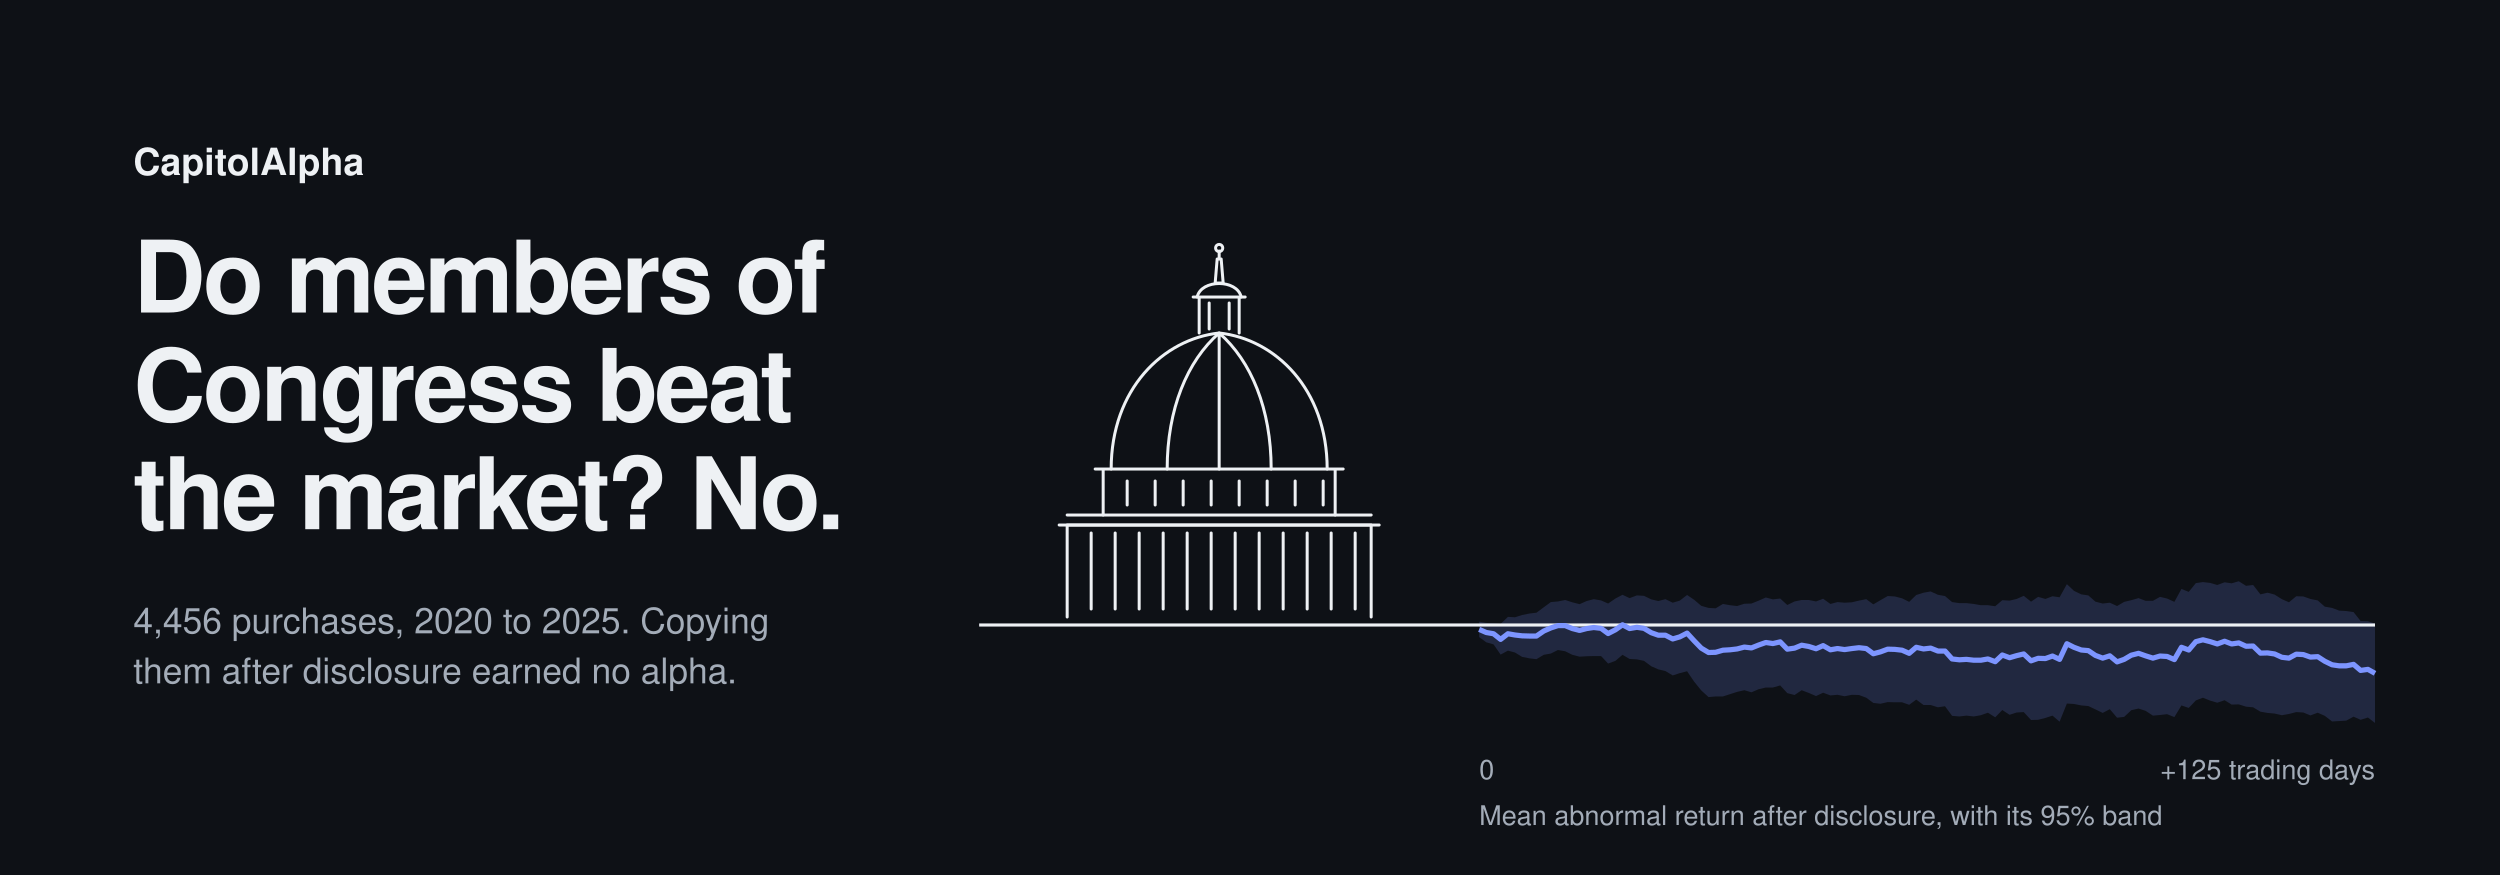
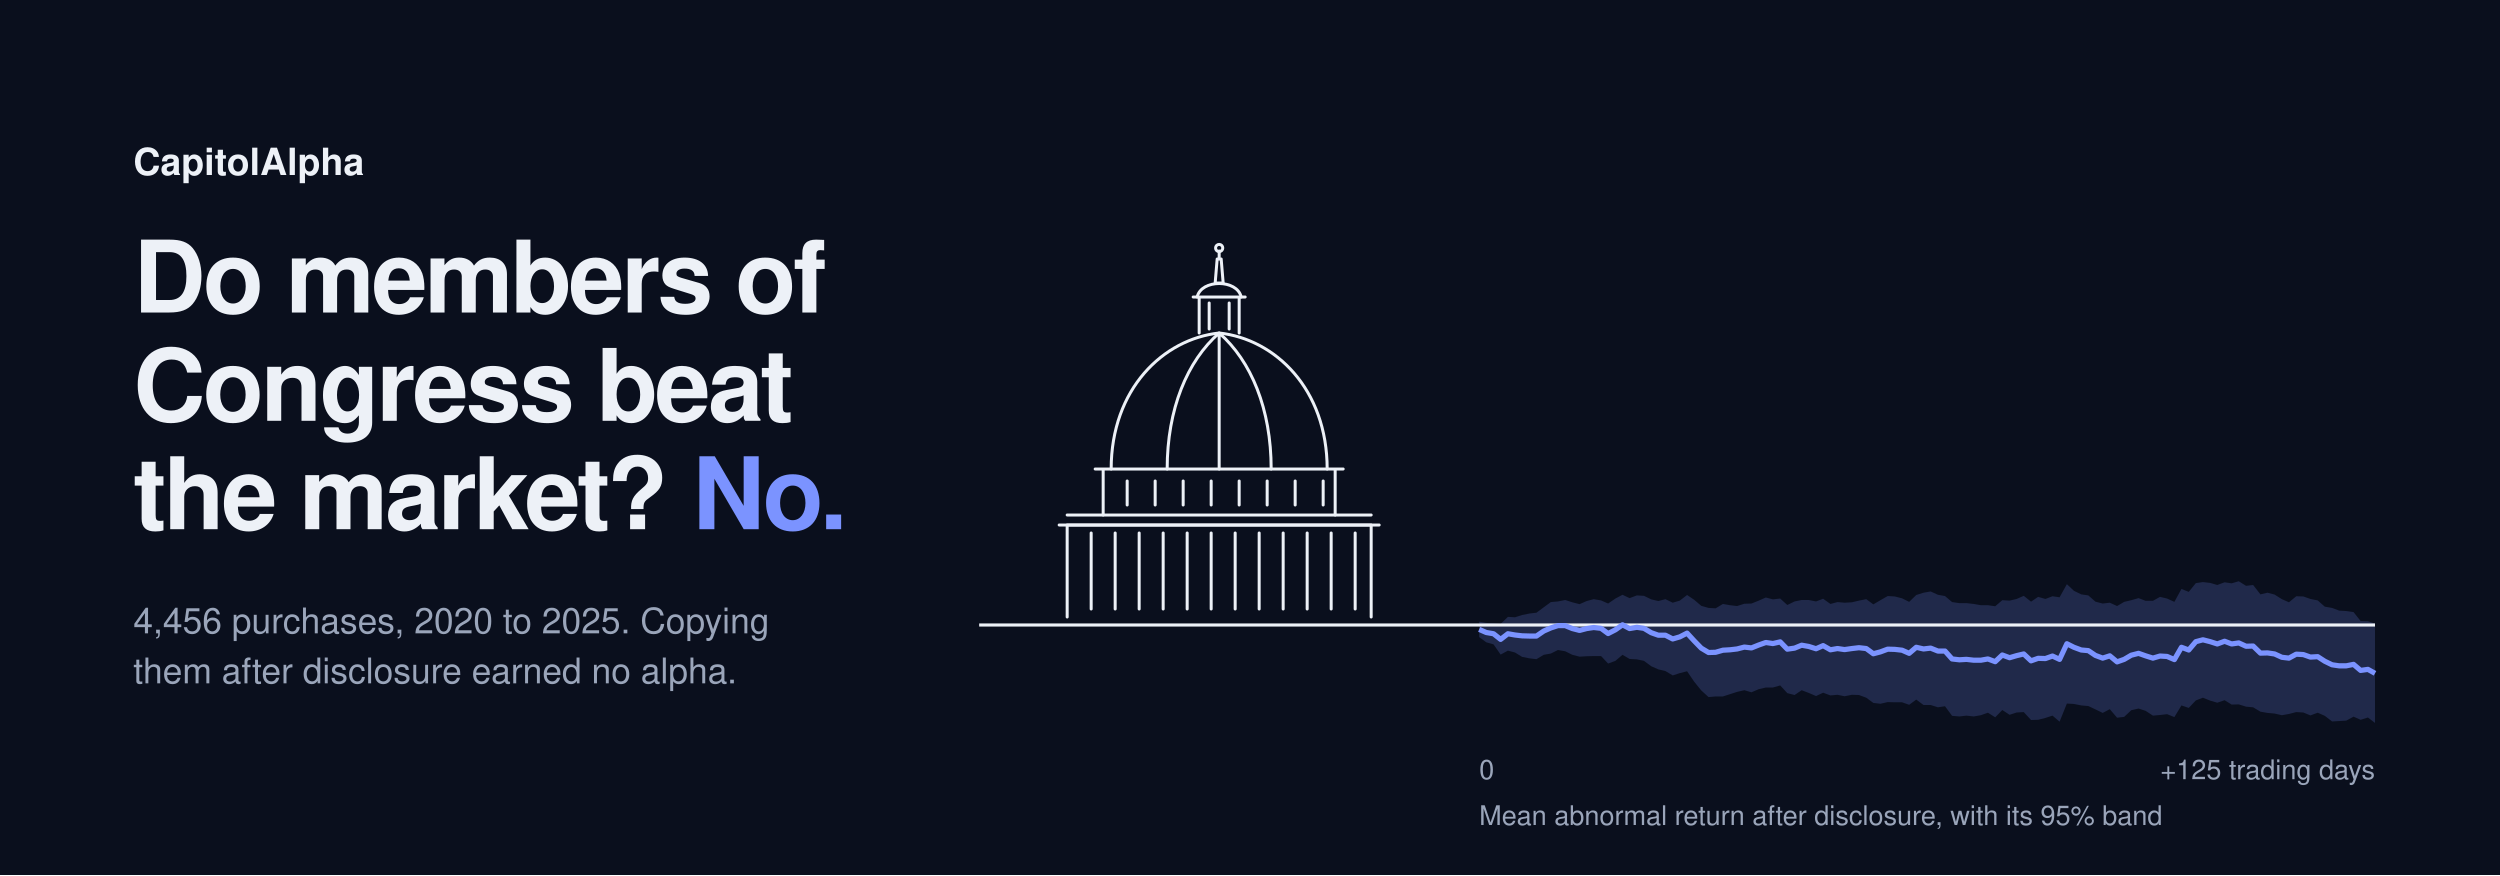
<svg xmlns="http://www.w3.org/2000/svg" width="1200" height="420" viewBox="0 0 1200 420">
-   <rect width="1200" height="420" fill="#0e1116" />
+   <rect width="1200" height="420" fill="#0a0f1d" />
  <g font-family="'Public Sans', 'Helvetica Neue', Helvetica, Arial, sans-serif">
-     <text x="64" y="84" font-size="18" font-weight="700" fill="#eef1f4">CapitolAlpha</text>
-     <text x="64" y="150" font-size="48" font-weight="700" letter-spacing="-1.4" fill="#eef1f4">Do members of</text>
-     <text x="64" y="202" font-size="48" font-weight="700" letter-spacing="-1.4" fill="#eef1f4">Congress beat</text>
-     <text x="64" y="254" font-size="48" font-weight="700" letter-spacing="-1.4" fill="#eef1f4">the market? No.</text>
-     <text x="64" y="304" font-size="17" fill="#a3acb8">4,456 purchases, 2020 to 2025. Copying</text>
-     <text x="64" y="328" font-size="17" fill="#a3acb8">them after disclosure earned no alpha.</text>
-     <text x="710" y="374" font-size="13" fill="#a3acb8">0</text>
-     <text x="1140" y="374" font-size="13" text-anchor="end" fill="#a3acb8">+125 trading days</text>
-     <text x="710" y="396" font-size="13" fill="#a3acb8">Mean abnormal return after disclosure, with its 95% band</text>
+     <text x="64" y="84" font-size="18" font-weight="700" fill="#edf1f7">CapitolAlpha</text>
+     <text x="64" y="150" font-size="48" font-weight="700" letter-spacing="-1.4" fill="#edf1f7">Do members of</text>
+     <text x="64" y="202" font-size="48" font-weight="700" letter-spacing="-1.4" fill="#edf1f7">Congress beat</text>
+     <text x="64" y="254" font-size="48" font-weight="700" letter-spacing="-1.4" fill="#edf1f7">the market? <tspan fill="#7b93ff">No.</tspan>
+     </text>
+     <text x="64" y="304" font-size="17" fill="#9aa5ba">4,456 purchases, 2020 to 2025. Copying</text>
+     <text x="64" y="328" font-size="17" fill="#9aa5ba">them after disclosure earned no alpha.</text>
+     <text x="710" y="374" font-size="13" fill="#9aa5ba">0</text>
+     <text x="1140" y="374" font-size="13" text-anchor="end" fill="#9aa5ba">+125 trading days</text>
+     <text x="710" y="396" font-size="13" fill="#9aa5ba">Mean abnormal return after disclosure, with its 95% band</text>
  </g>
-   <g transform="translate(470 108) scale(0.96)" fill="none" stroke="#eef1f4" stroke-width="1.5" stroke-linecap="round" stroke-linejoin="round">
+   <g transform="translate(470 108) scale(0.96)" fill="none" stroke="#edf1f7" stroke-width="1.5" stroke-linecap="round" stroke-linejoin="round">
    <path id="drum-base" d="M44 196 V150 H196 V196" />
    <path id="drum-cornice" d="M40 150 H200 M44 145 H196" />
    <path id="drum-columns" d="M56 192 V154 M68 192 V154 M80 192 V154 M92 192 V154 M104 192 V154 M116 192 V154 M128 192 V154 M140 192 V154 M152 192 V154 M164 192 V154 M176 192 V154 M188 192 V154" />
    <path id="attic" d="M62 145 V122 H178 V145 M58 122 H182" />
    <path id="attic-windows" d="M74 140 V128 M88 140 V128 M102 140 V128 M116 140 V128 M130 140 V128 M144 140 V128 M158 140 V128 M172 140 V128" />
    <path id="cupola" d="M66 122 C66 82 92 57 120 54 C148 57 174 82 174 122" />
    <path id="cupola-ribs" d="M94 122 C94 92 104 68 120 54 M146 122 C146 92 136 68 120 54 M120 122 V54" />
    <path id="lantern" d="M110 54 V36 H130 V54 M115 52 V39 M125 52 V39 M107 36 H133" />
    <path id="lantern-cap" d="M109 36 C111 27 129 27 131 36" />
    <path id="statue" d="M118 29 L119 17 H121 L122 29 Z M120 17 V13" />
    <circle id="statue-head" cx="120" cy="11.5" r="1.8" />
  </g>
-   <path d="M710.0,298.4L713.4,299.0L716.9,299.2L720.3,299.5L723.8,296.1L727.2,296.3L730.6,295.2L734.1,294.5L737.5,294.1L741.0,291.5L744.4,289.0L747.8,288.7L751.3,288.0L754.7,289.1L758.2,290.0L761.6,288.5L765.0,287.6L768.5,288.2L771.9,289.7L775.4,287.3L778.8,285.5L782.2,287.1L785.7,285.8L789.1,286.0L792.6,287.7L796.0,288.5L799.4,287.6L802.9,289.3L806.3,288.3L809.8,285.6L813.2,287.9L816.6,290.8L820.1,291.8L823.5,292.0L827.0,289.9L830.4,290.5L833.8,290.9L837.3,289.8L840.7,289.7L844.2,288.3L847.6,286.8L851.0,287.7L854.5,287.3L857.9,290.4L861.4,288.7L864.8,288.0L868.2,288.0L871.7,288.7L875.1,287.4L878.6,289.9L882.0,289.0L885.4,289.3L888.9,289.1L892.3,288.3L895.8,287.6L899.2,290.1L902.6,288.1L906.1,286.1L909.5,286.3L913.0,287.2L916.4,288.9L919.8,285.6L923.3,284.5L926.7,283.9L930.2,285.5L933.6,286.1L937.0,289.0L940.5,289.5L943.9,289.5L947.4,289.9L950.8,290.5L954.2,290.5L957.7,291.0L961.1,288.1L964.6,288.3L968.0,287.5L971.4,286.0L974.9,288.8L978.3,286.5L981.8,287.5L985.2,286.2L988.6,286.7L992.1,280.4L995.5,283.6L999.0,285.3L1002.4,285.8L1005.8,288.8L1009.3,289.7L1012.7,289.3L1016.2,290.9L1019.6,288.9L1023.0,288.1L1026.5,287.1L1029.9,288.4L1033.4,288.4L1036.8,286.5L1040.2,287.3L1043.7,288.9L1047.1,282.7L1050.6,284.1L1054.0,279.9L1057.4,279.4L1060.9,279.8L1064.3,280.8L1067.8,279.5L1071.2,280.0L1074.6,279.0L1078.1,281.2L1081.5,280.8L1085.0,285.3L1088.4,284.5L1091.8,285.4L1095.3,287.6L1098.7,289.1L1102.2,286.2L1105.6,286.3L1109.0,287.5L1112.5,288.2L1115.9,291.2L1119.4,291.8L1122.8,293.1L1126.2,293.3L1129.7,293.8L1133.1,298.1L1136.6,298.2L1140.0,299.3L1140.0,347.0L1136.6,344.4L1133.1,345.5L1129.7,344.0L1126.2,345.9L1122.8,346.1L1119.4,346.3L1115.9,343.6L1112.5,342.1L1109.0,343.4L1105.6,342.0L1102.2,341.8L1098.7,342.7L1095.3,343.3L1091.8,342.5L1088.4,342.2L1085.0,341.6L1081.5,339.5L1078.1,339.2L1074.6,338.1L1071.2,338.2L1067.8,336.1L1064.3,337.3L1060.9,336.3L1057.4,334.9L1054.0,336.2L1050.6,339.8L1047.1,338.6L1043.7,344.2L1040.2,342.8L1036.8,343.2L1033.4,343.5L1029.9,341.2L1026.5,340.1L1023.0,340.9L1019.6,344.1L1016.2,344.5L1012.7,340.4L1009.3,342.2L1005.8,340.5L1002.4,338.9L999.0,338.6L995.5,337.9L992.1,337.7L988.6,346.4L985.2,343.5L981.8,344.6L978.3,345.5L974.9,345.6L971.4,341.8L968.0,342.0L964.6,343.1L961.1,340.8L957.7,344.3L954.2,342.1L950.8,343.3L947.4,343.9L943.9,343.5L940.5,343.9L937.0,343.6L933.6,339.0L930.2,339.5L926.7,338.4L923.3,338.4L919.8,335.8L916.4,338.3L913.0,337.1L909.5,337.1L906.1,337.0L902.6,337.8L899.2,337.4L895.8,334.9L892.3,333.6L888.9,333.5L885.4,334.2L882.0,333.5L878.6,333.8L875.1,332.5L871.7,334.1L868.2,332.6L864.8,331.3L861.4,333.6L857.9,332.7L854.5,329.0L851.0,330.0L847.6,330.0L844.2,330.8L840.7,332.3L837.3,331.3L833.8,332.1L830.4,333.2L827.0,334.3L823.5,334.3L820.1,334.6L816.6,331.4L813.2,327.2L809.8,322.2L806.3,323.1L802.9,324.2L799.4,322.1L796.0,321.3L792.6,319.8L789.1,317.2L785.7,316.5L782.2,316.3L778.8,314.3L775.4,317.2L771.9,318.5L768.5,314.9L765.0,314.9L761.6,315.0L758.2,315.2L754.7,314.3L751.3,312.6L747.8,312.0L744.4,313.7L741.0,314.3L737.5,316.4L734.1,316.0L730.6,315.3L727.2,313.2L723.8,312.3L720.3,314.2L716.9,309.3L713.4,308.3L710.0,305.8Z" fill="rgba(125,149,255,0.18)" />
-   <line x1="470" y1="300" x2="1140" y2="300" stroke="#eef1f4" stroke-width="1.5" />
-   <path d="M710.0,302.1L713.4,303.6L716.9,304.2L720.3,306.9L723.8,304.2L727.2,304.8L730.6,305.2L734.1,305.3L737.5,305.3L741.0,302.9L744.4,301.4L747.8,300.3L751.3,300.3L754.7,301.7L758.2,302.6L761.6,301.7L765.0,301.2L768.5,301.6L771.9,304.1L775.4,302.3L778.8,299.9L782.2,301.7L785.7,301.1L789.1,301.6L792.6,303.7L796.0,304.9L799.4,304.9L802.9,306.7L806.3,305.7L809.8,303.9L813.2,307.6L816.6,311.1L820.1,313.2L823.5,313.1L827.0,312.1L830.4,311.9L833.8,311.5L837.3,310.6L840.7,311.0L844.2,309.6L847.6,308.4L851.0,308.9L854.5,308.1L857.9,311.6L861.4,311.1L864.8,309.7L868.2,310.3L871.7,311.4L875.1,309.9L878.6,311.9L882.0,311.3L885.4,311.8L888.9,311.3L892.3,310.9L895.8,311.3L899.2,313.8L902.6,312.9L906.1,311.6L909.5,311.7L913.0,312.1L916.4,313.6L919.8,310.7L923.3,311.5L926.7,311.1L930.2,312.5L933.6,312.5L937.0,316.3L940.5,316.7L943.9,316.5L947.4,316.9L950.8,316.9L954.2,316.3L957.7,317.6L961.1,314.4L964.6,315.7L968.0,314.7L971.4,313.9L974.9,317.2L978.3,316.0L981.8,316.1L985.2,314.9L988.6,316.5L992.1,309.0L995.5,310.7L999.0,312.0L1002.4,312.3L1005.8,314.6L1009.3,315.9L1012.7,314.8L1016.2,317.7L1019.6,316.5L1023.0,314.5L1026.5,313.6L1029.9,314.8L1033.4,315.9L1036.8,314.9L1040.2,315.1L1043.7,316.6L1047.1,310.7L1050.6,312.0L1054.0,308.0L1057.4,307.1L1060.9,308.0L1064.3,309.1L1067.8,307.8L1071.2,309.1L1074.6,308.6L1078.1,310.2L1081.5,310.1L1085.0,313.5L1088.4,313.4L1091.8,313.9L1095.3,315.5L1098.7,315.9L1102.2,314.0L1105.6,314.2L1109.0,315.4L1112.5,315.2L1115.9,317.4L1119.4,319.1L1122.8,319.6L1126.2,319.6L1129.7,318.9L1133.1,321.8L1136.6,321.3L1140.0,323.2" fill="none" stroke="#7d95ff" stroke-width="2.5" stroke-linejoin="round" />
+   <path d="M710.0,298.4L713.4,299.0L716.9,299.2L720.3,299.5L723.8,296.1L727.2,296.3L730.6,295.2L734.1,294.5L737.5,294.1L741.0,291.5L744.4,289.0L747.8,288.7L751.3,288.0L754.7,289.1L758.2,290.0L761.6,288.5L765.0,287.6L768.5,288.2L771.9,289.7L775.4,287.3L778.8,285.5L782.2,287.1L785.7,285.8L789.1,286.0L792.6,287.7L796.0,288.5L799.4,287.6L802.9,289.3L806.3,288.3L809.8,285.6L813.2,287.9L816.6,290.8L820.1,291.8L823.5,292.0L827.0,289.9L830.4,290.5L833.8,290.9L837.3,289.8L840.7,289.7L844.2,288.3L847.6,286.8L851.0,287.7L854.5,287.3L857.9,290.4L861.4,288.7L864.8,288.0L868.2,288.0L871.7,288.7L875.1,287.4L878.6,289.9L882.0,289.0L885.4,289.3L888.9,289.1L892.3,288.3L895.8,287.6L899.2,290.1L902.6,288.1L906.1,286.1L909.5,286.3L913.0,287.2L916.4,288.9L919.8,285.6L923.3,284.5L926.7,283.9L930.2,285.5L933.6,286.1L937.0,289.0L940.5,289.5L943.9,289.5L947.4,289.9L950.8,290.5L954.2,290.5L957.7,291.0L961.1,288.1L964.6,288.3L968.0,287.5L971.4,286.0L974.9,288.8L978.3,286.5L981.8,287.5L985.2,286.2L988.6,286.7L992.1,280.4L995.5,283.6L999.0,285.3L1002.4,285.8L1005.8,288.8L1009.3,289.7L1012.7,289.3L1016.2,290.9L1019.6,288.9L1023.0,288.1L1026.5,287.1L1029.9,288.4L1033.4,288.4L1036.8,286.5L1040.2,287.3L1043.7,288.9L1047.1,282.7L1050.6,284.1L1054.0,279.9L1057.4,279.4L1060.9,279.8L1064.3,280.8L1067.8,279.5L1071.2,280.0L1074.6,279.0L1078.1,281.2L1081.5,280.8L1085.0,285.3L1088.4,284.5L1091.8,285.4L1095.3,287.6L1098.7,289.1L1102.2,286.2L1105.6,286.3L1109.0,287.5L1112.5,288.2L1115.9,291.2L1119.4,291.8L1122.8,293.1L1126.2,293.3L1129.7,293.8L1133.1,298.1L1136.6,298.2L1140.0,299.3L1140.0,347.0L1136.6,344.4L1133.1,345.5L1129.7,344.0L1126.2,345.9L1122.8,346.1L1119.4,346.3L1115.9,343.6L1112.5,342.1L1109.0,343.4L1105.6,342.0L1102.2,341.8L1098.7,342.7L1095.3,343.3L1091.8,342.5L1088.4,342.2L1085.0,341.6L1081.5,339.5L1078.1,339.2L1074.6,338.1L1071.2,338.2L1067.8,336.1L1064.3,337.3L1060.9,336.3L1057.4,334.9L1054.0,336.2L1050.6,339.8L1047.1,338.6L1043.7,344.2L1040.2,342.8L1036.8,343.2L1033.4,343.5L1029.9,341.2L1026.5,340.1L1023.0,340.9L1019.6,344.1L1016.2,344.5L1012.7,340.4L1009.3,342.2L1005.8,340.5L1002.4,338.9L999.0,338.6L995.5,337.9L992.1,337.7L988.6,346.4L985.2,343.5L981.8,344.6L978.3,345.5L974.9,345.6L971.4,341.8L968.0,342.0L964.6,343.1L961.1,340.8L957.7,344.3L954.2,342.1L950.8,343.3L947.4,343.9L943.9,343.5L940.5,343.9L937.0,343.6L933.6,339.0L930.2,339.5L926.7,338.4L923.3,338.4L919.8,335.8L916.4,338.3L913.0,337.1L909.5,337.1L906.1,337.0L902.6,337.8L899.2,337.4L895.8,334.9L892.3,333.6L888.9,333.5L885.4,334.2L882.0,333.5L878.6,333.8L875.1,332.5L871.7,334.1L868.2,332.6L864.8,331.3L861.4,333.6L857.9,332.7L854.5,329.0L851.0,330.0L847.6,330.0L844.2,330.8L840.7,332.3L837.3,331.3L833.8,332.1L830.4,333.2L827.0,334.3L823.5,334.3L820.1,334.6L816.6,331.4L813.2,327.2L809.8,322.2L806.3,323.1L802.9,324.2L799.4,322.1L796.0,321.3L792.6,319.8L789.1,317.2L785.7,316.5L782.2,316.3L778.8,314.3L775.4,317.2L771.9,318.5L768.5,314.9L765.0,314.9L761.6,315.0L758.2,315.2L754.7,314.3L751.3,312.6L747.8,312.0L744.4,313.7L741.0,314.3L737.5,316.4L734.1,316.0L730.6,315.3L727.2,313.2L723.8,312.3L720.3,314.2L716.9,309.3L713.4,308.3L710.0,305.8Z" fill="rgba(123,147,255,0.2)" />
+   <line x1="470" y1="300" x2="1140" y2="300" stroke="#edf1f7" stroke-width="1.5" />
+   <path d="M710.0,302.1L713.4,303.6L716.9,304.2L720.3,306.9L723.8,304.2L727.2,304.8L730.6,305.2L734.1,305.3L737.5,305.3L741.0,302.9L744.4,301.4L747.8,300.3L751.3,300.3L754.7,301.7L758.2,302.6L761.6,301.7L765.0,301.2L768.5,301.6L771.9,304.1L775.4,302.3L778.8,299.9L782.2,301.7L785.7,301.1L789.1,301.6L792.6,303.7L796.0,304.9L799.4,304.9L802.9,306.7L806.3,305.7L809.8,303.9L813.2,307.6L816.6,311.1L820.1,313.2L823.5,313.1L827.0,312.1L830.4,311.9L833.8,311.5L837.3,310.6L840.7,311.0L844.2,309.6L847.6,308.4L851.0,308.9L854.5,308.1L857.9,311.6L861.4,311.1L864.8,309.7L868.2,310.3L871.7,311.4L875.1,309.9L878.6,311.9L882.0,311.3L885.4,311.8L888.9,311.3L892.3,310.9L895.8,311.3L899.2,313.8L902.6,312.9L906.1,311.6L909.5,311.7L913.0,312.1L916.4,313.6L919.8,310.7L923.3,311.5L926.7,311.1L930.2,312.5L933.6,312.5L937.0,316.3L940.5,316.7L943.9,316.5L947.4,316.9L950.8,316.9L954.2,316.3L957.7,317.6L961.1,314.4L964.6,315.7L968.0,314.7L971.4,313.9L974.9,317.2L978.3,316.0L981.8,316.1L985.2,314.9L988.6,316.5L992.1,309.0L995.5,310.7L999.0,312.0L1002.4,312.3L1005.8,314.6L1009.3,315.9L1012.7,314.8L1016.2,317.7L1019.6,316.5L1023.0,314.5L1026.5,313.6L1029.9,314.8L1033.4,315.9L1036.8,314.9L1040.2,315.1L1043.7,316.6L1047.1,310.7L1050.6,312.0L1054.0,308.0L1057.4,307.1L1060.9,308.0L1064.3,309.1L1067.8,307.8L1071.2,309.1L1074.6,308.6L1078.1,310.2L1081.5,310.1L1085.0,313.5L1088.4,313.4L1091.8,313.9L1095.3,315.5L1098.7,315.9L1102.2,314.0L1105.6,314.2L1109.0,315.4L1112.5,315.2L1115.9,317.4L1119.4,319.1L1122.8,319.6L1126.2,319.6L1129.7,318.9L1133.1,321.8L1136.6,321.3L1140.0,323.2" fill="none" stroke="#7b93ff" stroke-width="2.5" stroke-linejoin="round" />
</svg>
